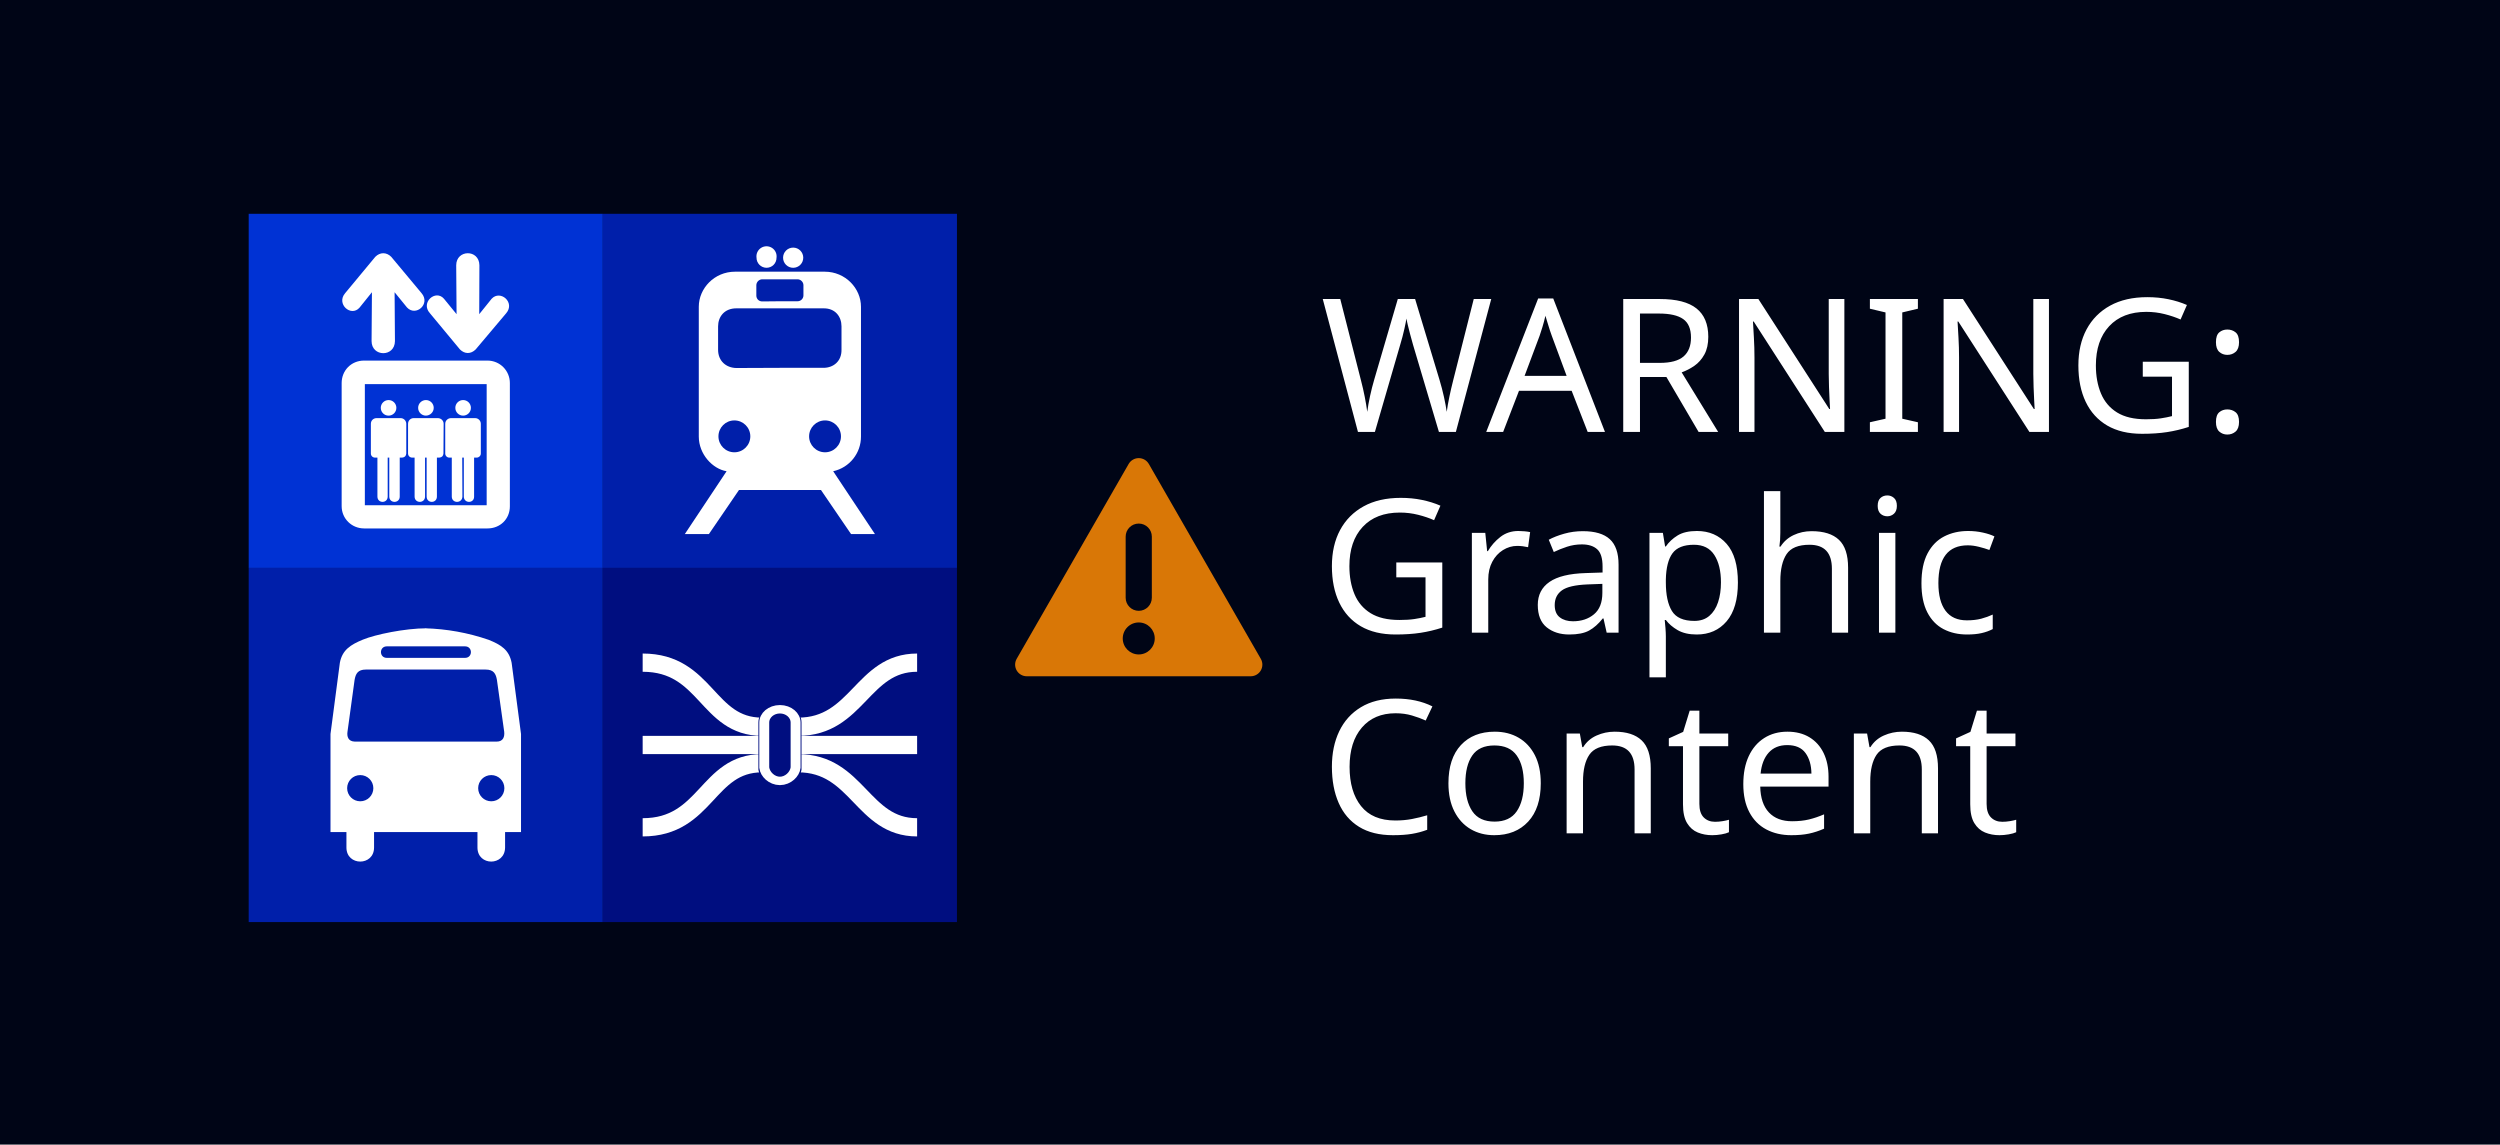
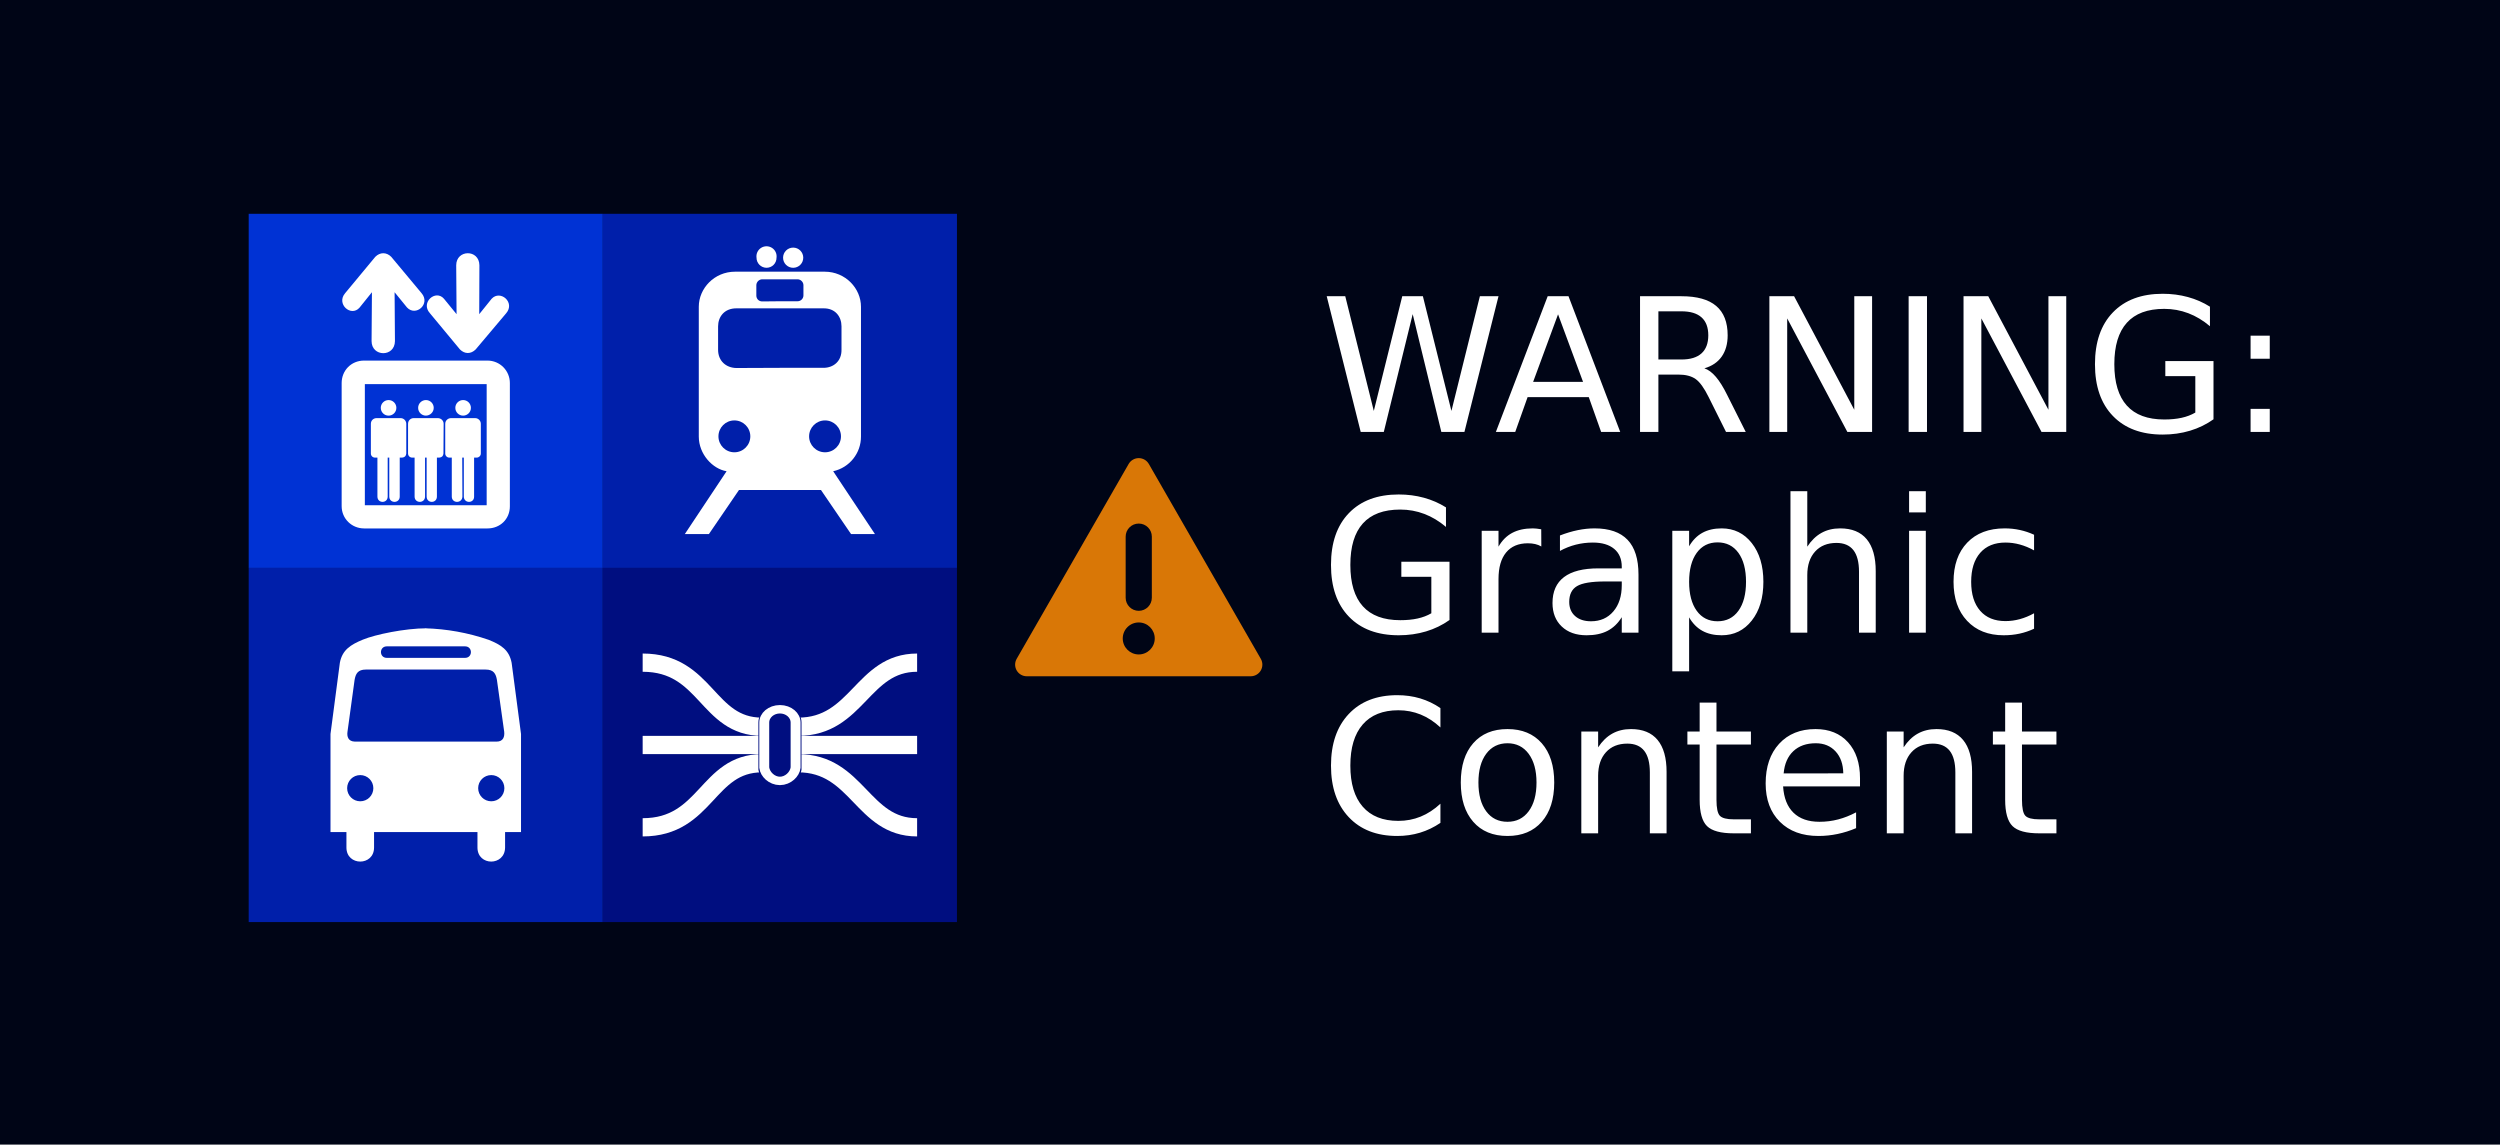
<svg xmlns="http://www.w3.org/2000/svg" viewBox="0 0 1719 787">
  <rect width="1719" height="787" fill="#000516" />
  <svg x="171" y="147" width="487" height="487" viewBox="0 0 40 40">
    <path fill="#0032d4" d="M0 0h20v20H0z" />
    <path fill="#001faa" d="M20 0h20v20H20zM0 20h20v20H0z" />
    <path fill="#000e80" d="M20 20h20v20H20z" />
    <path fill="#fff" d="M29.24 3.05a.57.57 0 0 1-.56-.57.57.57 0 1 1 1.13 0c0 .32-.25.57-.57.57m1.51 0a.57.57 0 1 0-.57-.57c0 .32.26.57.57.57M30 15.6h2.32l1.7 2.49h1.35l-2.36-3.55a2 2 0 0 0 1.57-1.96V5.25c0-1.03-.87-1.98-2.05-1.98h-5.06c-1.18 0-2.05.95-2.05 1.98v7.33c0 1 .78 1.83 1.57 1.96l-2.36 3.55h1.36l1.7-2.49z" />
    <path fill="#001faa" d="M32.55 13.47a.9.9 0 1 0 0-1.8.9.9 0 0 0 0 1.8M30 8.7h2.46c.57 0 1.03-.38 1.02-1.02V6.36c0-.55-.35-1.03-1.02-1.02h-4.92c-.67 0-1.03.47-1.03 1.02v1.32c0 .64.46 1.02 1.03 1.03zm0-3.76h1c.18 0 .33-.15.33-.33v-.59A.34.34 0 0 0 31 3.7h-2a.34.34 0 0 0-.33.33v.59c0 .18.14.33.33.33zm-2.57 8.53a.9.9 0 1 1 0-1.8.9.9 0 0 1 0 1.8" />
    <g fill="#fff">
      <path d="M10.05 23.41c-1.22 0-2.9.35-3.6.64s-1.16.58-1.3 1.3l-.53 4.03v5.54h.9v.87c0 1.06 1.56 1.06 1.56 0v-.87h5.84v.87c0 1.06 1.55 1.06 1.56 0v-.87h.9v-5.54l-.53-4.02c-.14-.73-.6-1.02-1.3-1.3a12 12 0 0 0-3.6-.65" />
      <path fill="#001faa" d="M13.7 33.18a.74.74 0 1 0 0-1.48.74.74 0 0 0 0 1.48m-7.4 0a.74.74 0 1 1 0-1.48.74.74 0 0 1 0 1.48m3.64-8.1H7.8c-.44 0-.44-.65 0-.65h4.42c.44 0 .44.65 0 .65zm0 .66H6.62c-.46 0-.58.24-.64.59l-.4 2.92c-.04.28.04.55.42.56h8c.38 0 .46-.28.43-.56l-.41-2.92c-.06-.35-.18-.59-.64-.59z" />
    </g>
    <path fill="#fff" d="M5.25 16.51V9.56c0-.7.53-1.27 1.27-1.27h6.96c.71 0 1.27.57 1.27 1.27v6.96c0 .73-.56 1.25-1.26 1.25H6.52c-.7 0-1.27-.55-1.27-1.26" />
    <path fill="#0032d4" d="M6.56 16.46h6.88V9.62H6.56z" />
    <path fill="#fff" d="M11.72 2.91c0-.9 1.3-.92 1.31 0l-.01 2.76.7-.87c.49-.53 1.35.21.82.82l-1.72 2.04c-.27.27-.62.27-.89 0l-1.7-2.05c-.54-.6.33-1.36.8-.81l.71.87zM6.94 7.19c0 .9 1.31.92 1.32 0l-.02-2.76.7.86c.5.54 1.35-.2.82-.81L8.05 2.43c-.27-.27-.63-.27-.9 0l-1.7 2.05c-.53.61.33 1.37.81.82l.7-.87zm6.17 6.35c0 .13-.11.23-.23.23h-1.54a.23.23 0 0 1-.24-.23v-1.68c0-.19.16-.32.33-.32h1.36c.18 0 .32.15.32.32z" />
    <path fill="#fff" d="M12.73 13.7h-.58v2.27c0 .4.59.4.58 0zm-.67 0h-.59v2.27c0 .4.59.4.6 0zm.05-2.3a.44.44 0 1 0 0-.88.44.44 0 0 0 0 .88M11 13.54q-.02.21-.23.23H9.23a.23.23 0 0 1-.23-.23v-1.68c0-.19.15-.32.32-.32h1.36c.19 0 .33.15.33.32z" />
    <path fill="#fff" d="M10.63 13.7h-.58v2.27c0 .4.58.4.58 0zm-.67 0h-.59v2.27c0 .4.59.4.59 0zm.04-2.3c.25 0 .45-.2.45-.44a.44.44 0 1 0-.44.44M8.9 13.54q-.02.21-.23.23H7.13a.23.23 0 0 1-.23-.23v-1.68c0-.19.15-.32.32-.32h1.36c.18 0 .32.15.32.32z" />
    <path fill="#fff" d="M8.53 13.7h-.59v2.27c0 .4.59.4.59 0zm-.68 0h-.58v2.27c0 .4.58.4.58 0zm.05-2.3a.44.44 0 1 0 0-.88.44.44 0 0 0 0 .88" />
    <path fill="none" stroke="#fff" stroke-width="1.03" d="M22.25 25.35c3.62 0 3.62 3.62 6.74 3.62h2.04c3.36 0 3.62-3.62 6.72-3.62m-15.5 9.3c3.62 0 3.62-3.62 6.74-3.62h2.04c3.36 0 3.62 3.62 6.72 3.62" />
    <path fill="none" stroke="#fff" stroke-width="1.03" d="M22.25 30h15.5" paint-order="markers stroke fill" />
    <path fill="#000516" stroke="#000e80" stroke-width="25.37" d="M400 190a40 40 0 0 0-40 40v135.83c2.14 20.35 19.53 39.98 40 40 20.47-.02 37.86-19.65 40-40V230a40 40 0 0 0-40-40z" transform="matrix(.02311 0 0 .01958 20.76 24.22)" />
    <path fill="#000e80" stroke="#fff" stroke-width="25.37" d="M400 190a40 40 0 0 0-40 40v135.83c2.14 20.35 19.53 39.98 40 40 20.47-.02 37.86-19.65 40-40V230a40 40 0 0 0-40-40z" transform="matrix(.02213 0 0 .01875 21.15 24.42)" />
  </svg>
  <path d="M706 457H860L783 323Z" fill="#d97706" stroke="#d97706" stroke-width="16" stroke-linejoin="round" />
  <rect x="774" y="360" width="18" height="60" rx="9" fill="#000516" />
  <circle cx="783" cy="439" r="11" fill="#000516" />
-   <text fill="#fff" font-family="system-ui, sans-serif" font-size="128">
+   <text fill="#fff" font-family="system-ui, DejaVu Sans, sans-serif" font-size="128">
    <tspan x="908" y="297">WARNING:</tspan>
    <tspan x="908" y="435">Graphic</tspan>
    <tspan x="908" y="573">Content</tspan>
  </text>
</svg>
